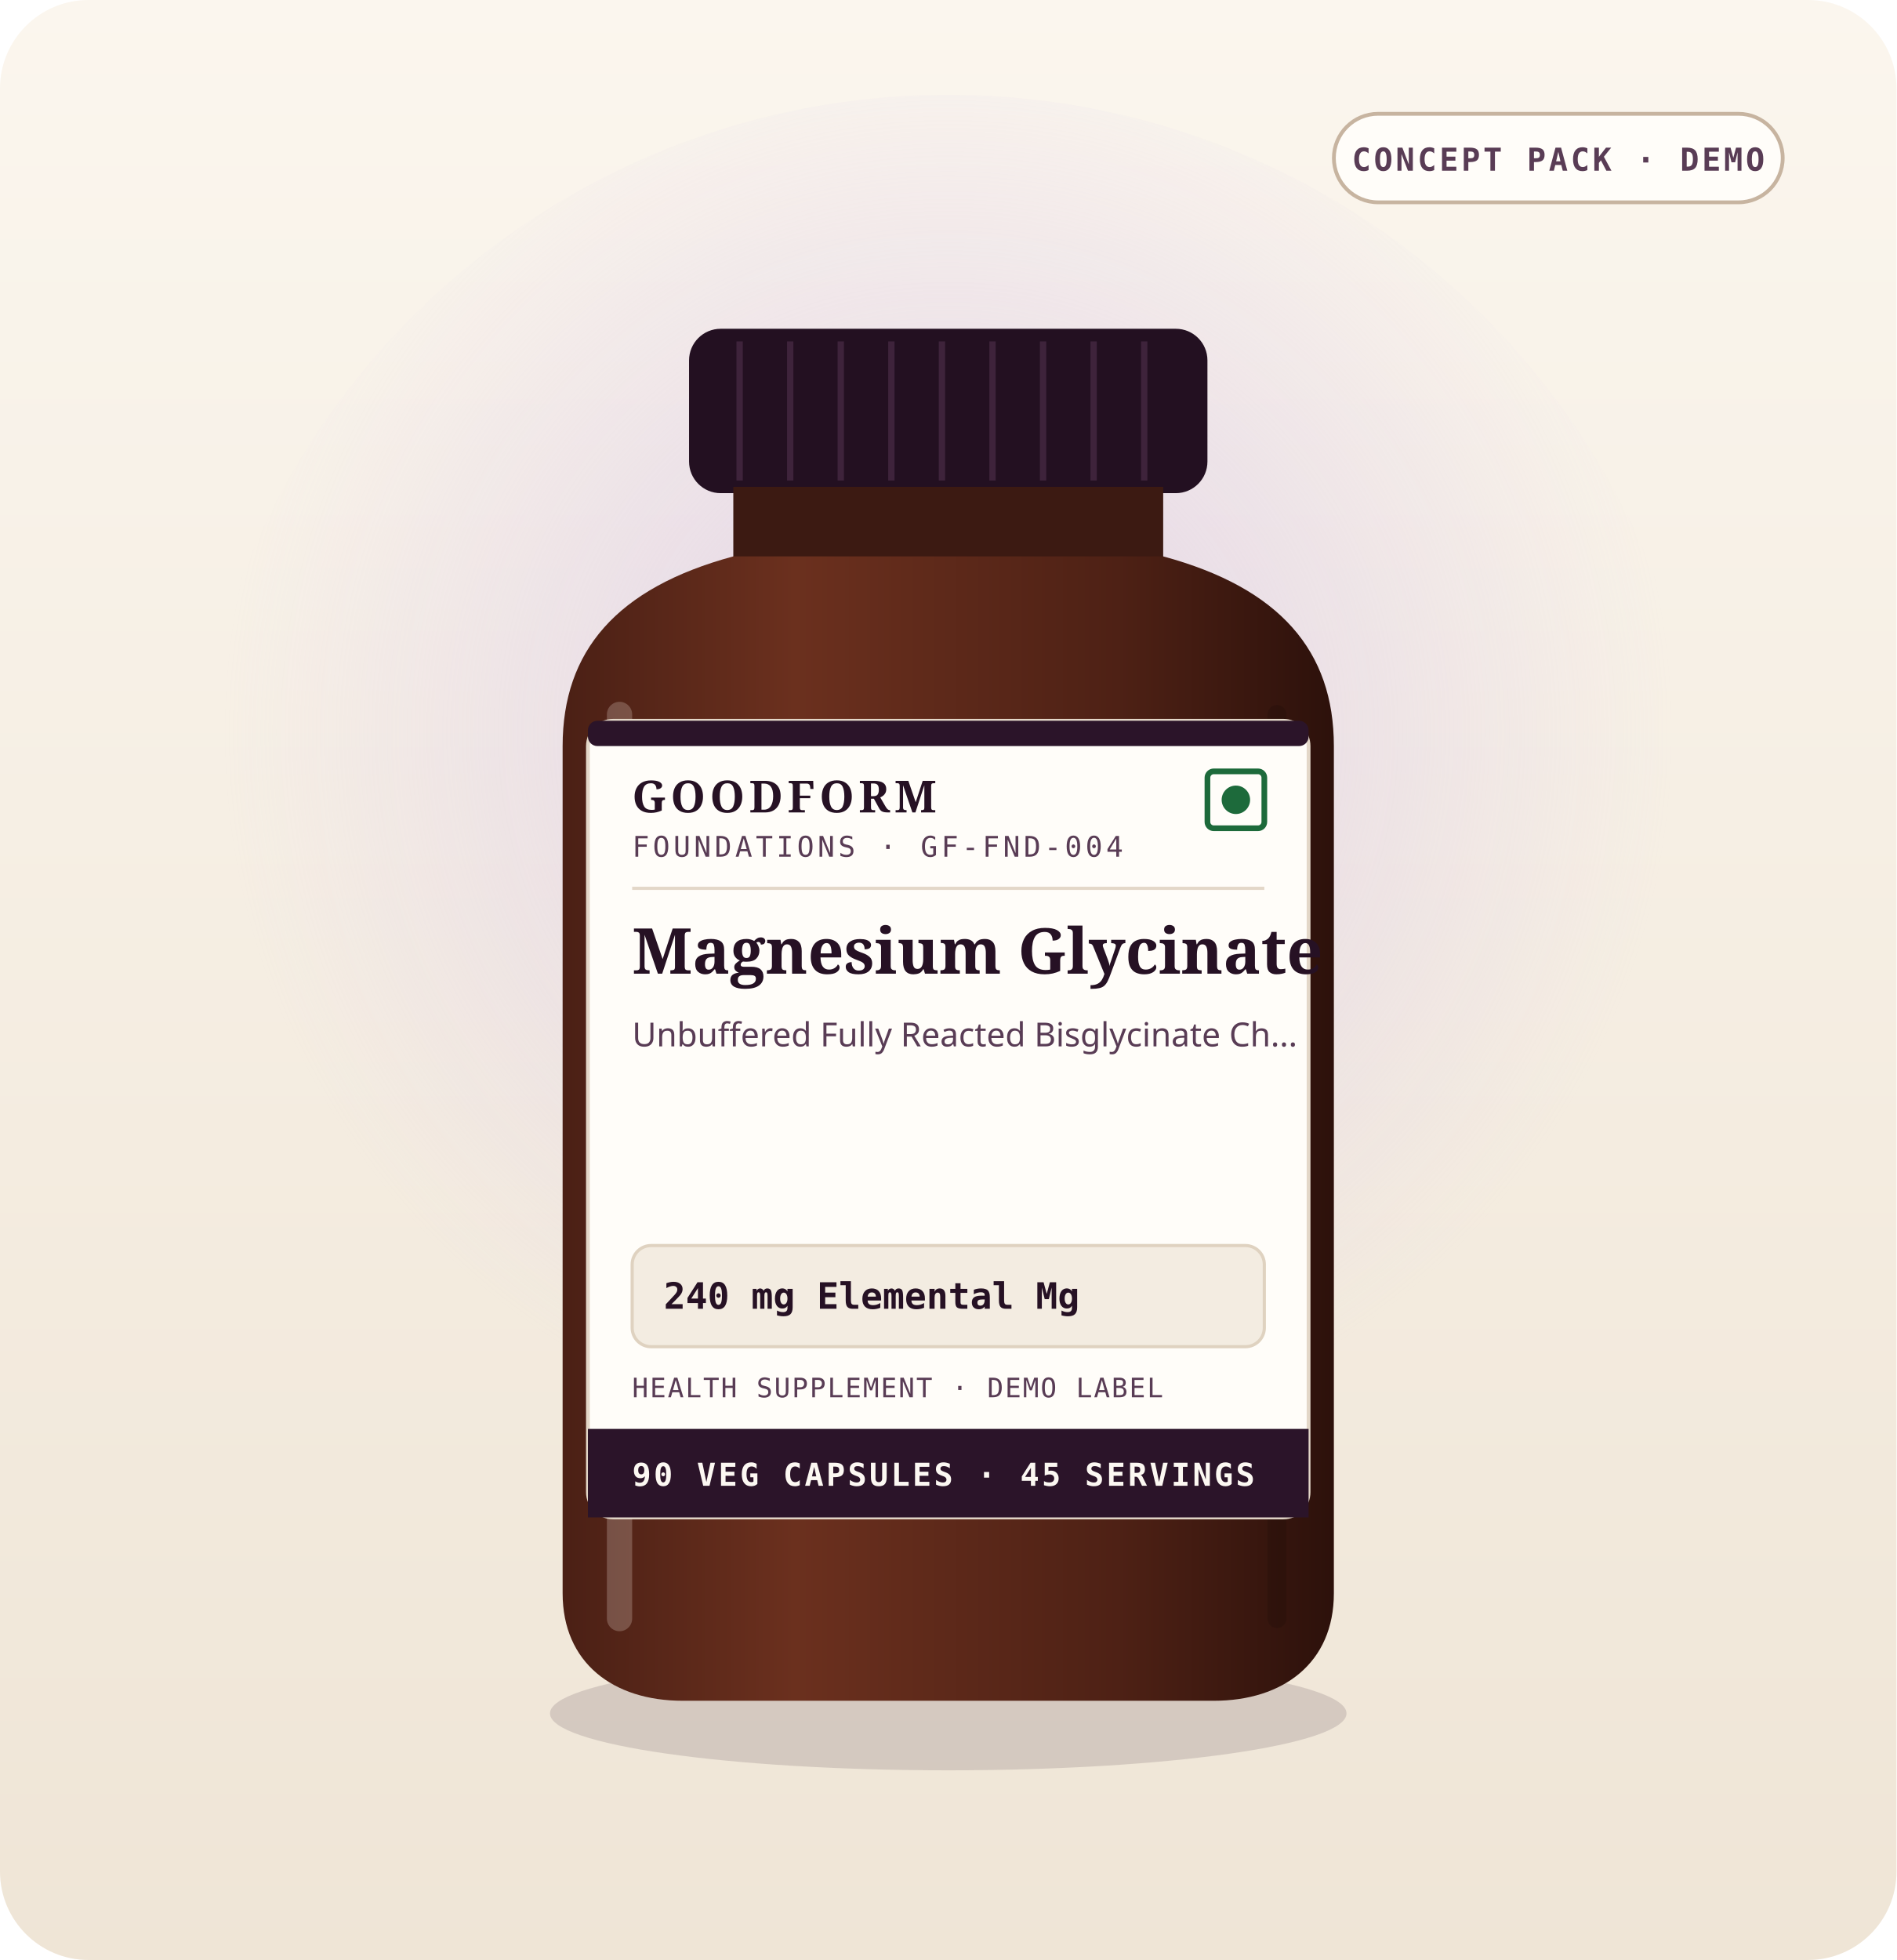
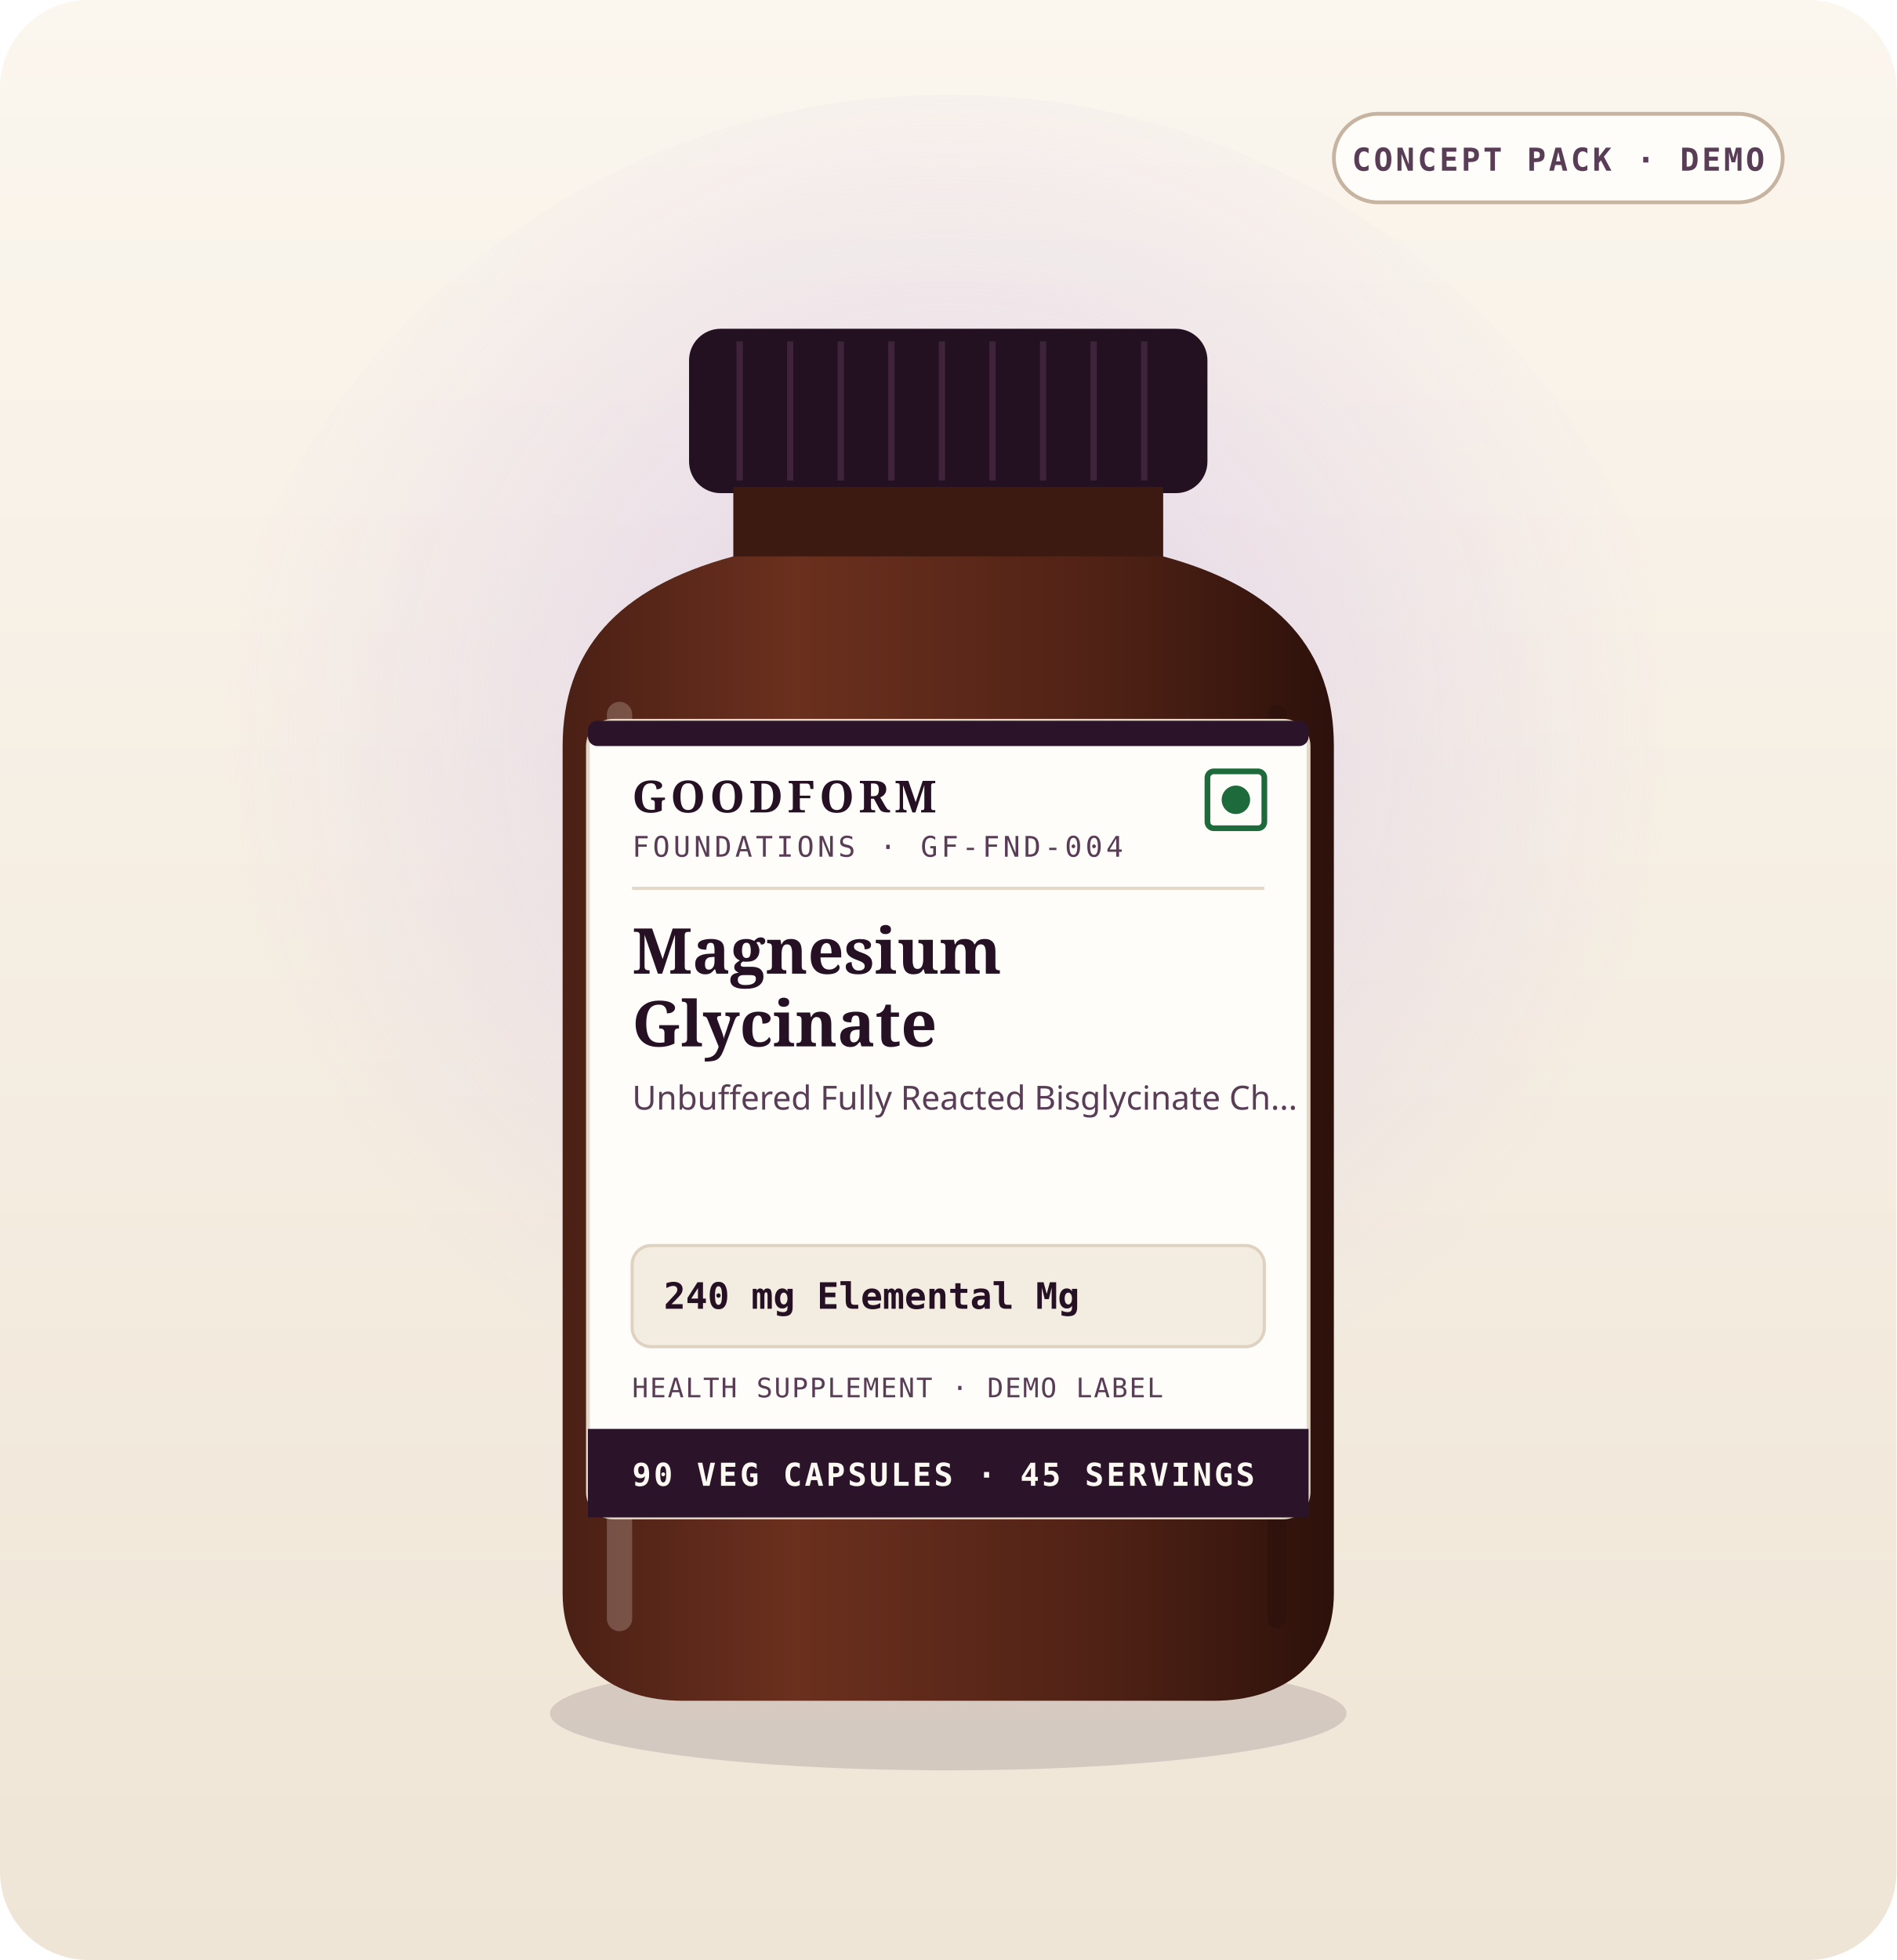
<svg xmlns="http://www.w3.org/2000/svg" viewBox="0 0 600 620" role="img" aria-label="Magnesium Glycinate concept packshot (demo only)">
  <defs>
    <linearGradient id="bgGrad" x1="0" y1="0" x2="0" y2="1">
      <stop offset="0%" stop-color="#FBF6EE" />
      <stop offset="100%" stop-color="#EFE5D6" />
    </linearGradient>
    <radialGradient id="aura" cx="50%" cy="42%" r="48%">
      <stop offset="0%" stop-color="#D9C7E8" stop-opacity="0.72" />
      <stop offset="100%" stop-color="#D9C7E8" stop-opacity="0" />
    </radialGradient>
    <linearGradient id="amberGlass" x1="0" y1="0" x2="1" y2="0">
      <stop offset="0%" stop-color="#4B2015" />
      <stop offset="30%" stop-color="#6B301E" />
      <stop offset="72%" stop-color="#4E2115" />
      <stop offset="100%" stop-color="#2D110B" />
    </linearGradient>
    <linearGradient id="plumGlass" x1="0" y1="0" x2="1" y2="0">
      <stop offset="0%" stop-color="#261124" />
      <stop offset="35%" stop-color="#452141" />
      <stop offset="75%" stop-color="#2B1429" />
      <stop offset="100%" stop-color="#190A18" />
    </linearGradient>
    <linearGradient id="tubBody" x1="0" y1="0" x2="1" y2="0">
      <stop offset="0%" stop-color="#F5EFE6" />
      <stop offset="38%" stop-color="#FFFDF9" />
      <stop offset="100%" stop-color="#E7DDD0" />
    </linearGradient>
  </defs>
  <rect width="600" height="620" rx="28" fill="url(#bgGrad)" />
  <circle cx="300" cy="270" r="240" fill="url(#aura)" />
  <g transform="translate(422, 36)">
    <rect x="0" y="0" width="142" height="28" rx="14" fill="#FFFDF9" stroke="#C7B4A0" stroke-width="1.2" />
    <text x="71" y="18" text-anchor="middle" font-family="ui-monospace, monospace" font-size="10" font-weight="700" fill="#593C55" letter-spacing="0.9">CONCEPT PACK · DEMO</text>
  </g>
  <ellipse cx="300" cy="542" rx="126" ry="18" fill="#261124" opacity="0.14" />
  <rect x="218" y="104" width="164" height="52" rx="10" fill="#231021" />
  <g stroke="#3E233B" stroke-width="2">
    <line x1="234" y1="108" x2="234" y2="152" />
    <line x1="250" y1="108" x2="250" y2="152" />
    <line x1="266" y1="108" x2="266" y2="152" />
    <line x1="282" y1="108" x2="282" y2="152" />
    <line x1="298" y1="108" x2="298" y2="152" />
    <line x1="314" y1="108" x2="314" y2="152" />
    <line x1="330" y1="108" x2="330" y2="152" />
    <line x1="346" y1="108" x2="346" y2="152" />
    <line x1="362" y1="108" x2="362" y2="152" />
  </g>
  <rect x="232" y="154" width="136" height="24" fill="#3C1A12" />
  <path d="M232 176 C195 186, 178 206, 178 236 L178 504 C178 526, 194 538, 216 538 L384 538 C406 538, 422 526, 422 504 L422 236 C422 206, 405 186, 368 176 Z" fill="url(#amberGlass)" />
  <path d="M196 226 L196 512" stroke="#FFF6EB" stroke-width="8" stroke-linecap="round" opacity="0.22" />
  <path d="M404 226 L404 512" stroke="#180806" stroke-width="6" stroke-linecap="round" opacity="0.22" />
  <g>
    <rect x="186" y="228" width="228" height="252" rx="8" fill="#FFFDF9" stroke="#E3D7C8" stroke-width="1.2" />
    <rect x="186" y="228" width="228" height="8" rx="3" fill="#2B1429" />
    <text x="200" y="257" font-family="Georgia, serif" font-size="14" font-weight="700" fill="#261124" letter-spacing="1.4">GOODFORM</text>
    <text x="200" y="271" font-family="ui-monospace, monospace" font-size="9" fill="#593C55" letter-spacing="1.1">FOUNDATIONS · GF-FND-004</text>
    <g transform="translate(382, 244)">
      <rect x="0" y="0" width="18" height="18" rx="2" fill="#FFFDF9" stroke="#1D6A3B" stroke-width="1.8" />
      <circle cx="9" cy="9" r="4.5" fill="#1D6A3B" />
    </g>
    <line x1="200" y1="281" x2="400" y2="281" stroke="#E3D7C8" stroke-width="1" />
-     <text x="200" y="308" font-family="Georgia, serif" font-size="20" font-weight="700" fill="#261124">Magnesium Glycinate</text>
-     <text x="200" y="331" font-family="system-ui, sans-serif" font-size="10.5" fill="#593C55">Unbuffered Fully Reacted Bisglycinate Ch...</text>
+     <text x="200" y="308" font-family="Georgia, serif" font-size="20" font-weight="700" fill="#261124">Magnesium</text>
+     <text x="200" y="331" font-family="Georgia, serif" font-size="20" font-weight="700" fill="#261124">Glycinate</text>
+     <text x="200" y="351" font-family="system-ui, sans-serif" font-size="10.5" fill="#593C55">Unbuffered Fully Reacted Bisglycinate Ch...</text>
    <rect x="200" y="394" width="200" height="32" rx="6" fill="#F3ECE1" stroke="#DFD2C0" />
    <text x="210" y="414" font-family="ui-monospace, monospace" font-size="11.5" font-weight="700" fill="#261124">240 mg Elemental Mg</text>
    <text x="200" y="442" font-family="ui-monospace, monospace" font-size="8.5" fill="#593C55" letter-spacing="0.5">HEALTH SUPPLEMENT · DEMO LABEL</text>
    <rect x="186" y="452" width="228" height="28" fill="#2B1429" />
    <text x="200" y="470" font-family="ui-monospace, monospace" font-size="10" font-weight="600" fill="#FCF8F2" letter-spacing="0.8">90 VEG CAPSULES · 45 SERVINGS</text>
  </g>
</svg>
